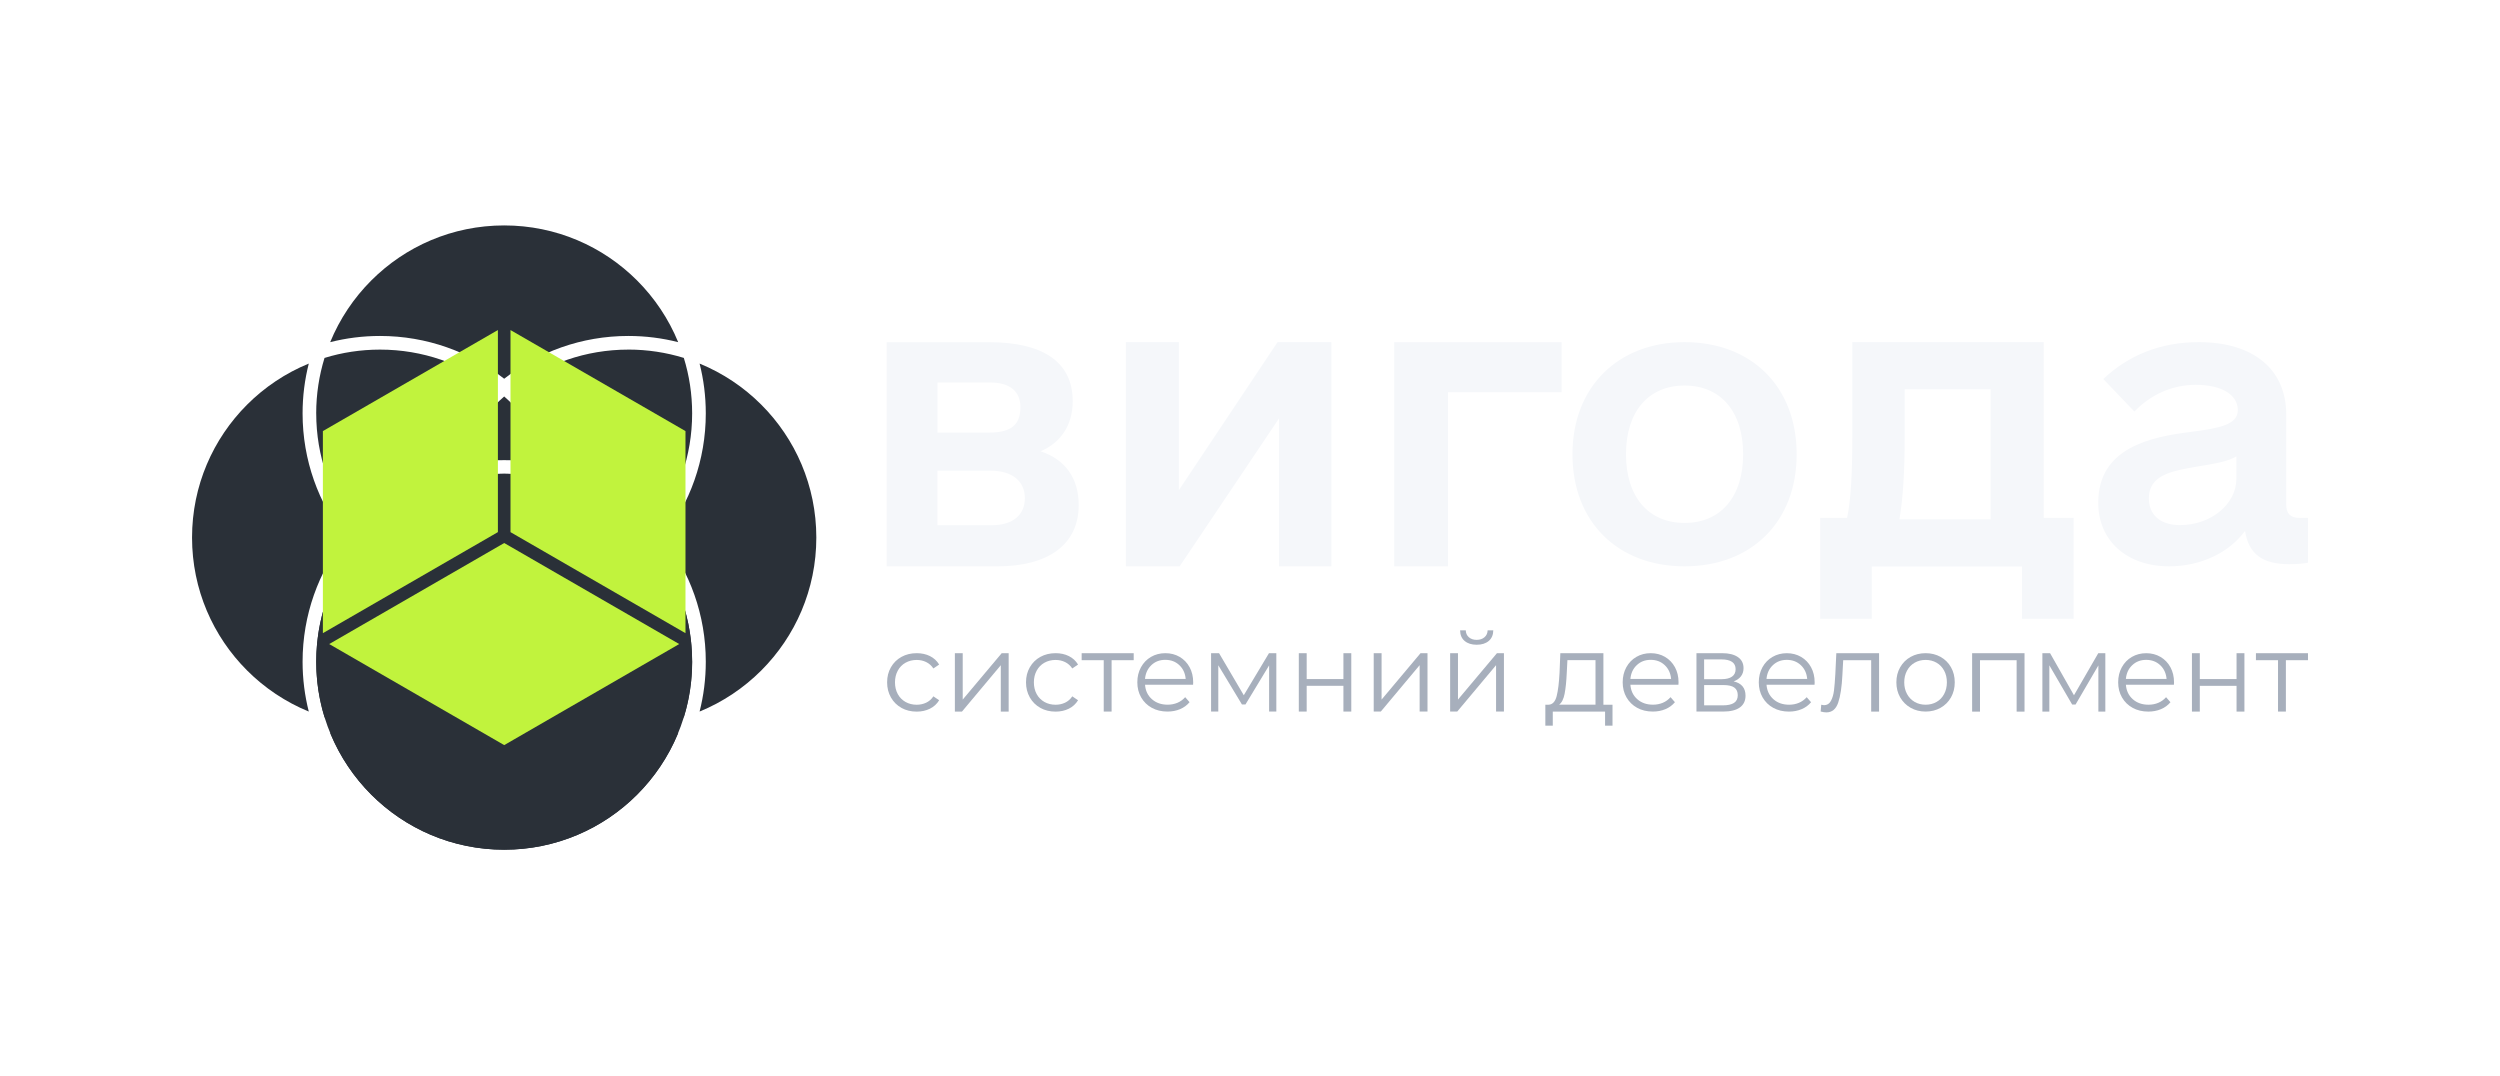
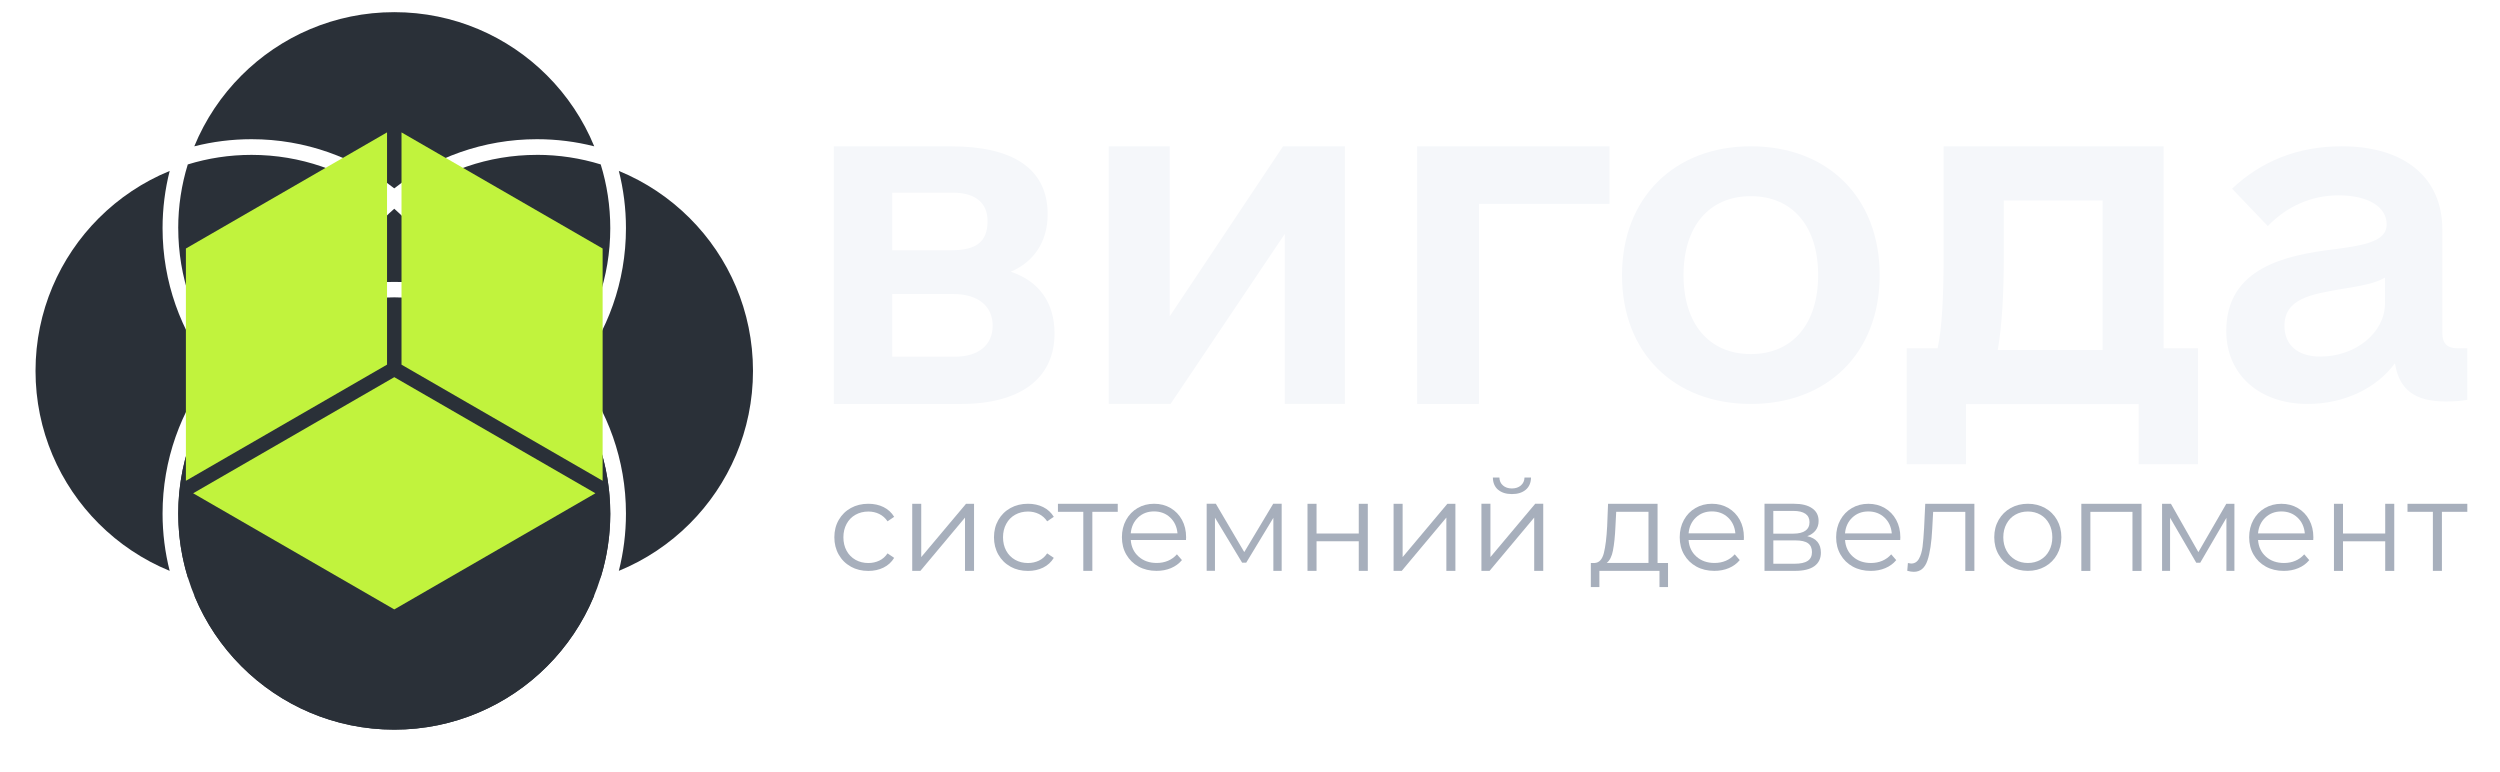
- <svg xmlns="http://www.w3.org/2000/svg" id="_Шар_1" data-name="Шар 1" viewBox="0 0 930.91 400.34">
+ <svg xmlns="http://www.w3.org/2000/svg" id="_Шар_1" data-name="Шар 1" viewBox="60 80 810 250">
  <defs>
    <style>
      .cls-1 {
        fill: #c1f33d;
      }

      .cls-2 {
        fill: #f5f7fa;
      }

      .cls-3 {
        fill-rule: evenodd;
      }

      .cls-3, .cls-4 {
        fill: #2a3038;
      }

      .cls-5 {
        fill: #a7afbc;
      }
    </style>
  </defs>
  <path class="cls-3" d="M163.99,200.17c0,7.19,1.08,14.13,3.1,20.66,6.53,2.01,13.47,3.1,20.66,3.1s14.13-1.08,20.66-3.1c2.01-6.53,3.1-13.47,3.1-20.66s-1.08-14.13-3.1-20.66c-6.53-2.01-13.47-3.1-20.66-3.1s-14.13,1.08-20.66,3.1c-2.01,6.53-3.1,13.47-3.1,20.66" />
  <circle class="cls-4" cx="187.74" cy="246.41" r="69.99" />
  <path class="cls-3" d="M112.67,246.41c0-17.44,5.95-33.49,15.93-46.24-9.98-12.75-15.93-28.8-15.93-46.24,0-6.4.8-12.62,2.31-18.55-8.66,3.55-16.46,8.79-22.97,15.3-12.67,12.67-20.5,30.16-20.5,49.49s7.83,36.83,20.5,49.49c6.51,6.51,14.31,11.75,22.97,15.3-1.51-5.93-2.31-12.15-2.31-18.55" />
  <path class="cls-3" d="M117.75,153.93c0,15.88,5.29,30.52,14.19,42.26.88-.98,1.79-1.93,2.72-2.86,7.92-7.92,17.6-14.08,28.4-17.84,3.76-10.8,9.92-20.48,17.84-28.4.93-.93,1.89-1.84,2.86-2.72-11.74-8.91-26.38-14.19-42.26-14.19-7.19,0-14.13,1.08-20.66,3.1-2.01,6.53-3.1,13.47-3.1,20.66" />
  <path class="cls-3" d="M141.5,125.1c17.44,0,33.49,5.95,46.24,15.93,12.75-9.98,28.8-15.93,46.24-15.93,6.4,0,12.62.8,18.55,2.31-3.55-8.66-8.79-16.46-15.3-22.97-12.67-12.67-30.16-20.5-49.49-20.5s-36.83,7.83-49.49,20.5c-6.51,6.51-11.75,14.31-15.3,22.97,5.93-1.51,12.15-2.31,18.55-2.31" />
  <path class="cls-3" d="M233.98,130.18c-15.88,0-30.52,5.29-42.26,14.19.98.88,1.93,1.79,2.86,2.72,7.92,7.92,14.08,17.6,17.84,28.4,10.8,3.76,20.48,9.92,28.4,17.84.93.93,1.84,1.89,2.72,2.86,8.91-11.74,14.19-26.38,14.19-42.26,0-7.19-1.08-14.13-3.1-20.66-6.53-2.01-13.47-3.1-20.66-3.1" />
  <path class="cls-3" d="M262.81,153.93c0,17.44-5.95,33.49-15.93,46.24,9.98,12.75,15.93,28.8,15.93,46.24,0,6.4-.8,12.62-2.31,18.55,8.66-3.55,16.46-8.79,22.97-15.3,12.67-12.67,20.5-30.16,20.5-49.49s-7.83-36.83-20.5-49.49c-6.51-6.51-14.31-11.75-22.97-15.3,1.51,5.93,2.31,12.15,2.31,18.55" />
  <path class="cls-3" d="M257.73,246.41c0-15.88-5.29-30.52-14.19-42.26-.88.98-1.79,1.93-2.72,2.86-7.92,7.92-17.6,14.08-28.4,17.84-3.76,10.8-9.92,20.48-17.84,28.4-.93.93-1.89,1.84-2.86,2.72,11.74,8.91,26.38,14.19,42.26,14.19,7.19,0,14.13-1.08,20.66-3.1,2.01-6.53,3.1-13.47,3.1-20.66" />
  <path class="cls-3" d="M233.98,275.24c-17.44,0-33.49-5.95-46.24-15.93-12.75,9.98-28.8,15.93-46.24,15.93-6.4,0-12.62-.8-18.55-2.31,3.55,8.66,8.79,16.46,15.3,22.97,12.67,12.67,30.16,20.5,49.49,20.5s36.83-7.83,49.49-20.5c6.51-6.51,11.75-14.31,15.3-22.97-5.93,1.51-12.15,2.31-18.55,2.31" />
  <path class="cls-3" d="M141.5,270.16c15.88,0,30.52-5.29,42.26-14.19-.98-.88-1.93-1.79-2.86-2.72-7.92-7.92-14.08-17.6-17.84-28.4-10.8-3.76-20.48-9.92-28.4-17.84-.93-.93-1.84-1.89-2.72-2.86-8.91,11.74-14.19,26.38-14.19,42.26,0,7.19,1.08,14.13,3.1,20.66,6.53,2.01,13.47,3.1,20.66,3.1" />
  <path class="cls-3" d="M169.19,226.69c3.55,8.66,8.79,16.46,15.3,22.97,1.05,1.05,2.14,2.07,3.25,3.05,1.12-.98,2.2-2,3.25-3.05,6.51-6.51,11.75-14.31,15.3-22.97-5.93,1.51-12.15,2.31-18.55,2.31s-12.62-.8-18.55-2.31" />
  <path class="cls-3" d="M161.22,218.72c-1.51-5.93-2.31-12.15-2.31-18.55s.8-12.62,2.31-18.55c-8.66,3.55-16.46,8.79-22.97,15.3-1.05,1.05-2.07,2.14-3.05,3.25.98,1.12,2,2.2,3.05,3.25,6.51,6.51,14.31,11.75,22.97,15.3" />
  <path class="cls-3" d="M216.57,200.17c0,6.4-.8,12.62-2.31,18.55,8.66-3.55,16.46-8.79,22.97-15.3,1.05-1.05,2.07-2.14,3.05-3.25-.98-1.12-2-2.2-3.05-3.25-6.51-6.51-14.31-11.75-22.97-15.3,1.51,5.93,2.31,12.15,2.31,18.55" />
  <path class="cls-3" d="M187.74,171.34c6.4,0,12.62.8,18.55,2.31-3.55-8.66-8.79-16.46-15.3-22.97-1.05-1.05-2.14-2.07-3.25-3.05-1.12.98-2.2,2-3.25,3.05-6.51,6.51-11.75,14.31-15.3,22.97,5.93-1.51,12.15-2.31,18.55-2.31" />
  <polygon class="cls-1" points="122.58 239.82 187.75 277.45 252.91 239.82 187.75 202.2 122.58 239.82" />
  <polygon class="cls-1" points="255.25 235.77 255.25 160.52 190.09 122.9 190.09 198.15 255.25 235.77" />
  <polygon class="cls-1" points="120.23 235.77 120.23 160.52 185.4 122.89 185.4 198.14 120.23 235.77" />
  <path class="cls-2" d="M401.67,188.07c0,14.75-11.41,22.82-30.33,22.82h-41.18v-83.47h38.12c19.48,0,31.16,6.96,31.16,21.98,0,9.18-4.73,15.58-11.96,18.64,9.18,3.06,14.19,10.02,14.19,20.03ZM349.08,161.08h19.2c8.07,0,11.69-2.78,11.69-9.46,0-5.84-3.9-9.18-11.13-9.18h-19.76v18.64ZM381.63,185.56c0-6.4-4.73-10.3-12.8-10.3h-19.76v20.31h20.31c7.79,0,12.24-3.89,12.24-10.02Z" />
  <path class="cls-2" d="M495.75,127.41v83.47h-19.48v-55.09l-37.01,55.09h-20.03v-83.47h19.75v55.09l36.73-55.09h20.03Z" />
  <path class="cls-2" d="M581.47,146.05h-42.29v64.83h-20.03v-83.47h62.33v18.64Z" />
  <path class="cls-2" d="M585.53,169.14c0-25.04,16.96-41.74,41.74-41.74s41.74,16.43,41.74,41.74-16.96,41.74-41.74,41.74-41.74-16.43-41.74-41.74ZM649.08,169.14c0-15.89-8.35-25.58-21.81-25.58s-21.81,9.7-21.81,25.58,8.35,25.58,21.81,25.58,21.81-9.69,21.81-25.58Z" />
  <path class="cls-2" d="M772.14,192.83v37.58h-19.21v-19.49h-55.95v19.49h-19.21v-37.58h10.02c1.39-6.4,1.95-16.42,1.95-30.62v-34.8h71.27v65.42h11.14ZM741.24,193.39v-48.44h-32.01v18.09c0,11.97-.56,22.27-1.95,30.35h33.96Z" />
  <path class="cls-2" d="M859.4,192.84v16.7c-1.35.27-3.5.54-7,.54-9.96,0-15.08-3.77-16.43-12.39-5.92,8.08-16.43,13.19-28.27,13.19-15.62,0-26.39-9.42-26.39-23.7,0-20.46,19.39-24.5,34.74-26.39,10.5-1.35,17.23-2.69,17.23-8.08,0-5.65-5.92-9.42-15.62-9.42-8.62,0-16.69,3.5-22.89,9.96l-11.58-12.12c9.43-8.89,21.27-13.73,35.54-13.73,20.46,0,32.58,10.23,32.58,26.93v33.66c0,3.23,1.62,4.85,4.85,4.85h3.23ZM832.74,178.3v-8.35c-3.23,1.89-7.81,2.69-14.54,3.77-9.16,1.62-18.04,2.96-18.04,11.85,0,6.19,4.31,9.96,11.58,9.96,11.58,0,21-7.81,21-17.23Z" />
  <path class="cls-5" d="M335.67,263.58c-1.67-.92-2.97-2.21-3.92-3.88-.95-1.67-1.42-3.54-1.42-5.63s.47-3.95,1.42-5.61c.95-1.65,2.26-2.94,3.92-3.86,1.67-.92,3.56-1.38,5.67-1.38,1.84,0,3.49.36,4.94,1.08,1.45.72,2.59,1.77,3.43,3.15l-2.15,1.46c-.7-1.06-1.6-1.85-2.68-2.38-1.08-.53-2.26-.79-3.54-.79-1.54,0-2.93.35-4.16,1.04-1.23.69-2.19,1.67-2.88,2.95-.69,1.27-1.04,2.72-1.04,4.35s.35,3.11,1.04,4.37c.69,1.26,1.65,2.23,2.88,2.93,1.23.69,2.62,1.04,4.16,1.04,1.27,0,2.45-.26,3.54-.77,1.08-.51,1.98-1.3,2.68-2.36l2.15,1.46c-.84,1.38-1.99,2.43-3.45,3.15-1.46.72-3.1,1.08-4.92,1.08-2.11,0-4-.46-5.67-1.38Z" />
  <path class="cls-5" d="M355.55,243.23h2.93v17.27l14.51-17.27h2.6v21.74h-2.93v-17.27l-14.46,17.27h-2.64v-21.74Z" />
  <path class="cls-5" d="M387.39,263.58c-1.67-.92-2.97-2.21-3.92-3.88-.95-1.67-1.42-3.54-1.42-5.63s.47-3.95,1.42-5.61c.95-1.65,2.26-2.94,3.92-3.86,1.67-.92,3.56-1.38,5.67-1.38,1.84,0,3.49.36,4.94,1.08,1.45.72,2.59,1.77,3.43,3.15l-2.15,1.46c-.7-1.06-1.6-1.85-2.68-2.38-1.08-.53-2.26-.79-3.54-.79-1.54,0-2.93.35-4.16,1.04-1.23.69-2.19,1.67-2.88,2.95-.69,1.27-1.04,2.72-1.04,4.35s.35,3.11,1.04,4.37c.69,1.26,1.65,2.23,2.88,2.93,1.23.69,2.62,1.04,4.16,1.04,1.27,0,2.45-.26,3.54-.77,1.08-.51,1.98-1.3,2.68-2.36l2.15,1.46c-.84,1.38-1.99,2.43-3.45,3.15s-3.1,1.08-4.92,1.08c-2.11,0-4-.46-5.67-1.38Z" />
  <path class="cls-5" d="M422.14,245.83h-8.22v19.13h-2.93v-19.13h-8.22v-2.6h19.38v2.6Z" />
  <path class="cls-5" d="M444.24,254.97h-17.87c.16,2.22,1.02,4.02,2.56,5.38,1.54,1.37,3.49,2.05,5.85,2.05,1.33,0,2.55-.24,3.66-.71,1.11-.47,2.07-1.17,2.88-2.09l1.63,1.87c-.95,1.14-2.13,2-3.55,2.6-1.42.6-2.99.89-4.69.89-2.19,0-4.14-.47-5.83-1.4-1.69-.93-3.01-2.23-3.96-3.88-.95-1.65-1.42-3.52-1.42-5.61s.45-3.95,1.36-5.61c.91-1.65,2.15-2.94,3.74-3.86,1.58-.92,3.36-1.38,5.34-1.38s3.75.46,5.32,1.38c1.57.92,2.8,2.2,3.7,3.84.89,1.64,1.34,3.51,1.34,5.63l-.04.89ZM428.74,247.67c-1.39,1.31-2.19,3.03-2.38,5.14h15.15c-.19-2.11-.98-3.83-2.38-5.14-1.39-1.31-3.13-1.97-5.22-1.97s-3.79.66-5.18,1.97Z" />
  <path class="cls-5" d="M475.26,243.23v21.73h-2.69v-17.19l-8.8,14.54h-1.32l-8.8-14.59v17.23h-2.69v-21.73h2.97l9.21,15.66,9.38-15.66h2.73Z" />
  <path class="cls-5" d="M483.63,243.23h2.93v9.63h13.68v-9.63h2.93v21.73h-2.93v-9.59h-13.68v9.59h-2.93v-21.73Z" />
  <path class="cls-5" d="M511.52,243.23h2.93v17.27l14.5-17.27h2.6v21.73h-2.93v-17.27l-14.46,17.27h-2.64v-21.73Z" />
  <path class="cls-5" d="M539.97,243.22h2.93v17.27l14.51-17.27h2.6v21.74h-2.93v-17.27l-14.46,17.27h-2.64v-21.74ZM545.38,238.68c-1.1-.94-1.67-2.26-1.69-3.97h2.11c.03,1.07.41,1.94,1.16,2.58.74.65,1.71.97,2.89.97s2.16-.32,2.91-.97c.76-.65,1.15-1.51,1.18-2.58h2.11c-.03,1.71-.6,3.03-1.71,3.97-1.12.94-2.61,1.4-4.48,1.4s-3.36-.47-4.46-1.4Z" />
  <path class="cls-5" d="M600.44,262.41v7.81h-2.77v-5.25h-19.47v5.25h-2.77v-7.81h1.24c1.46-.08,2.45-1.16,2.98-3.22.52-2.07.88-4.96,1.07-8.68l.29-7.28h16.04v19.18h3.39ZM582.62,258.29c-.39,2-1.07,3.37-2.07,4.11h13.56v-16.58h-10.46l-.25,4.84c-.14,3.09-.4,5.63-.79,7.63Z" />
  <path class="cls-5" d="M624.98,254.97h-17.88c.16,2.22,1.02,4.02,2.56,5.38,1.54,1.37,3.49,2.05,5.85,2.05,1.33,0,2.55-.24,3.66-.71,1.11-.47,2.07-1.17,2.88-2.09l1.63,1.87c-.95,1.14-2.13,2.01-3.55,2.6-1.42.6-2.99.89-4.69.89-2.19,0-4.14-.47-5.83-1.4-1.69-.93-3.01-2.23-3.96-3.88-.95-1.65-1.42-3.52-1.42-5.61s.45-3.95,1.36-5.61c.91-1.65,2.15-2.94,3.74-3.86,1.58-.92,3.37-1.38,5.34-1.38s3.75.46,5.32,1.38c1.57.92,2.8,2.2,3.7,3.84.89,1.64,1.34,3.51,1.34,5.63l-.04.89ZM609.48,247.67c-1.4,1.31-2.19,3.03-2.38,5.14h15.16c-.19-2.11-.98-3.83-2.38-5.14-1.4-1.31-3.13-1.97-5.22-1.97s-3.79.66-5.18,1.97Z" />
  <path class="cls-5" d="M649.97,259.05c0,1.9-.7,3.36-2.11,4.38-1.4,1.02-3.5,1.53-6.28,1.53h-9.88v-21.74h9.59c2.48,0,4.42.48,5.83,1.45,1.41.96,2.11,2.34,2.11,4.13,0,1.18-.32,2.2-.97,3.04-.65.84-1.55,1.47-2.71,1.88,2.95.69,4.42,2.47,4.42,5.33ZM634.55,252.9h6.53c1.68,0,2.97-.32,3.86-.95.9-.63,1.34-1.56,1.34-2.77s-.45-2.12-1.34-2.73c-.9-.61-2.18-.91-3.86-.91h-6.53v7.36ZM645.67,261.74c.94-.61,1.41-1.56,1.41-2.85s-.43-2.25-1.28-2.87c-.86-.62-2.21-.93-4.05-.93h-7.19v7.56h6.9c1.87,0,3.28-.3,4.22-.91Z" />
  <path class="cls-5" d="M675.67,254.97h-17.88c.16,2.22,1.02,4.02,2.56,5.39,1.54,1.37,3.5,2.05,5.85,2.05,1.33,0,2.55-.24,3.66-.71,1.11-.47,2.07-1.17,2.89-2.09l1.63,1.87c-.95,1.14-2.13,2.01-3.56,2.6-1.42.6-2.99.89-4.7.89-2.19,0-4.14-.47-5.83-1.4-1.69-.93-3.01-2.23-3.96-3.88-.95-1.65-1.42-3.52-1.42-5.61s.45-3.96,1.36-5.61c.91-1.65,2.15-2.94,3.74-3.86,1.59-.92,3.37-1.38,5.34-1.38s3.75.46,5.32,1.38c1.57.92,2.81,2.2,3.7,3.84.89,1.64,1.34,3.52,1.34,5.63l-.04.89ZM660.16,247.68c-1.4,1.31-2.19,3.03-2.38,5.14h15.16c-.19-2.11-.98-3.83-2.38-5.14-1.4-1.31-3.14-1.97-5.22-1.97s-3.79.66-5.18,1.97Z" />
  <path class="cls-5" d="M699.7,243.23v21.75h-2.94v-19.14h-10.42l-.29,5.37c-.22,4.52-.74,7.99-1.57,10.42-.83,2.43-2.3,3.64-4.42,3.64-.58,0-1.28-.11-2.11-.33l.21-2.52c.5.11.84.17,1.03.17,1.13,0,1.98-.52,2.56-1.57.58-1.05.96-2.34,1.16-3.89.19-1.54.36-3.58.5-6.12l.37-7.77h15.92Z" />
  <path class="cls-5" d="M711.46,263.56c-1.65-.93-2.95-2.23-3.9-3.88-.95-1.65-1.42-3.52-1.42-5.61s.47-3.95,1.42-5.61c.95-1.65,2.25-2.94,3.9-3.86,1.65-.92,3.51-1.38,5.57-1.38s3.91.46,5.57,1.38c1.65.92,2.94,2.21,3.88,3.86.93,1.65,1.4,3.52,1.4,5.61s-.47,3.95-1.4,5.61c-.93,1.65-2.23,2.95-3.88,3.88-1.65.93-3.51,1.4-5.57,1.4s-3.92-.47-5.57-1.4ZM721.11,261.37c1.2-.69,2.15-1.67,2.82-2.95.68-1.27,1.02-2.72,1.02-4.35s-.34-3.07-1.02-4.35c-.68-1.27-1.62-2.26-2.82-2.95-1.21-.69-2.57-1.04-4.08-1.04s-2.88.35-4.08,1.04c-1.21.69-2.15,1.67-2.84,2.95-.69,1.27-1.04,2.72-1.04,4.35s.34,3.07,1.04,4.35c.69,1.27,1.64,2.25,2.84,2.95,1.2.69,2.57,1.04,4.08,1.04s2.88-.35,4.08-1.04Z" />
  <path class="cls-5" d="M753.86,243.23v21.75h-2.94v-19.14h-13.64v19.14h-2.93v-21.75h19.51Z" />
  <path class="cls-5" d="M809.49,254.97h-17.88c.16,2.22,1.02,4.02,2.56,5.39,1.54,1.37,3.5,2.05,5.85,2.05,1.33,0,2.55-.24,3.66-.71,1.11-.47,2.07-1.17,2.89-2.09l1.63,1.87c-.95,1.14-2.13,2.01-3.56,2.6-1.42.6-2.99.89-4.7.89-2.19,0-4.14-.47-5.83-1.4-1.69-.93-3.01-2.23-3.96-3.88-.95-1.65-1.42-3.52-1.42-5.61s.45-3.96,1.36-5.61c.91-1.65,2.15-2.94,3.74-3.86,1.59-.92,3.37-1.38,5.34-1.38s3.75.46,5.32,1.38c1.57.92,2.81,2.2,3.7,3.84.89,1.64,1.34,3.52,1.34,5.63l-.04.89ZM793.98,247.68c-1.4,1.31-2.19,3.03-2.38,5.14h15.16c-.19-2.11-.98-3.83-2.38-5.14-1.4-1.31-3.14-1.97-5.22-1.97s-3.79.66-5.18,1.97Z" />
  <path class="cls-5" d="M816.2,243.23h2.93v9.63h13.68v-9.63h2.93v21.74h-2.93v-9.59h-13.68v9.59h-2.93v-21.74Z" />
  <path class="cls-5" d="M859.4,245.83h-8.22v19.13h-2.93v-19.13h-8.22v-2.6h19.38v2.6Z" />
  <path class="cls-5" d="M783.95,243.23v21.74h-2.59v-17.19l-8.49,14.55h-1.28l-8.49-14.59v17.23h-2.59v-21.74h2.87l8.89,15.66,9.05-15.66h2.63Z" />
</svg>
